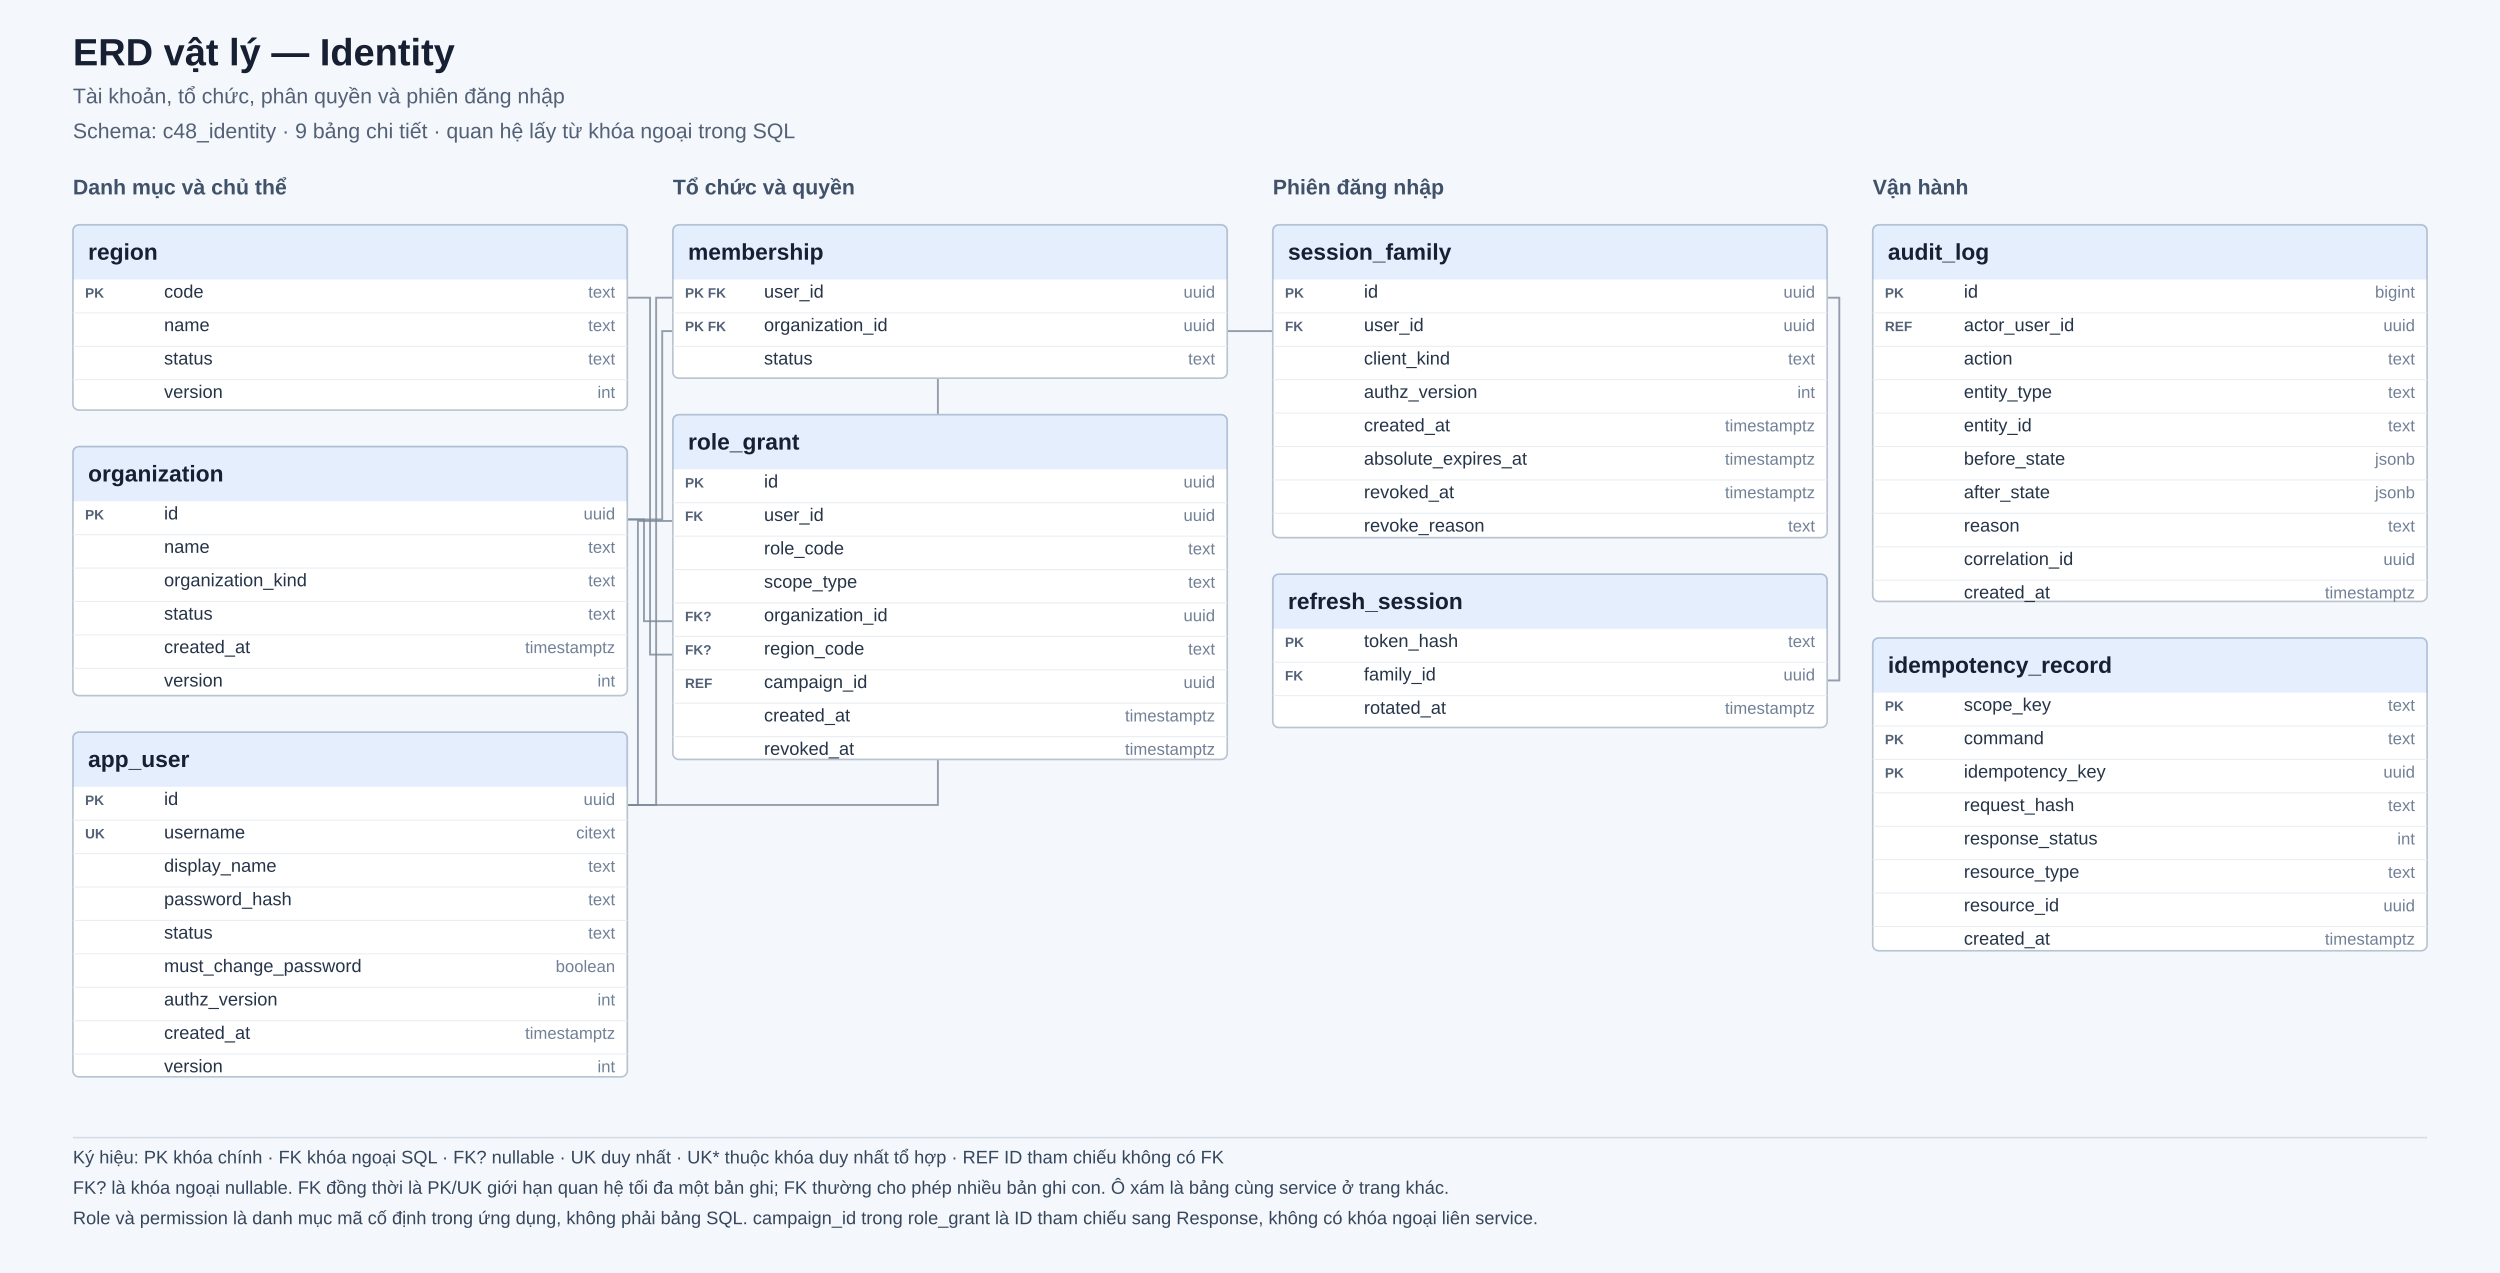
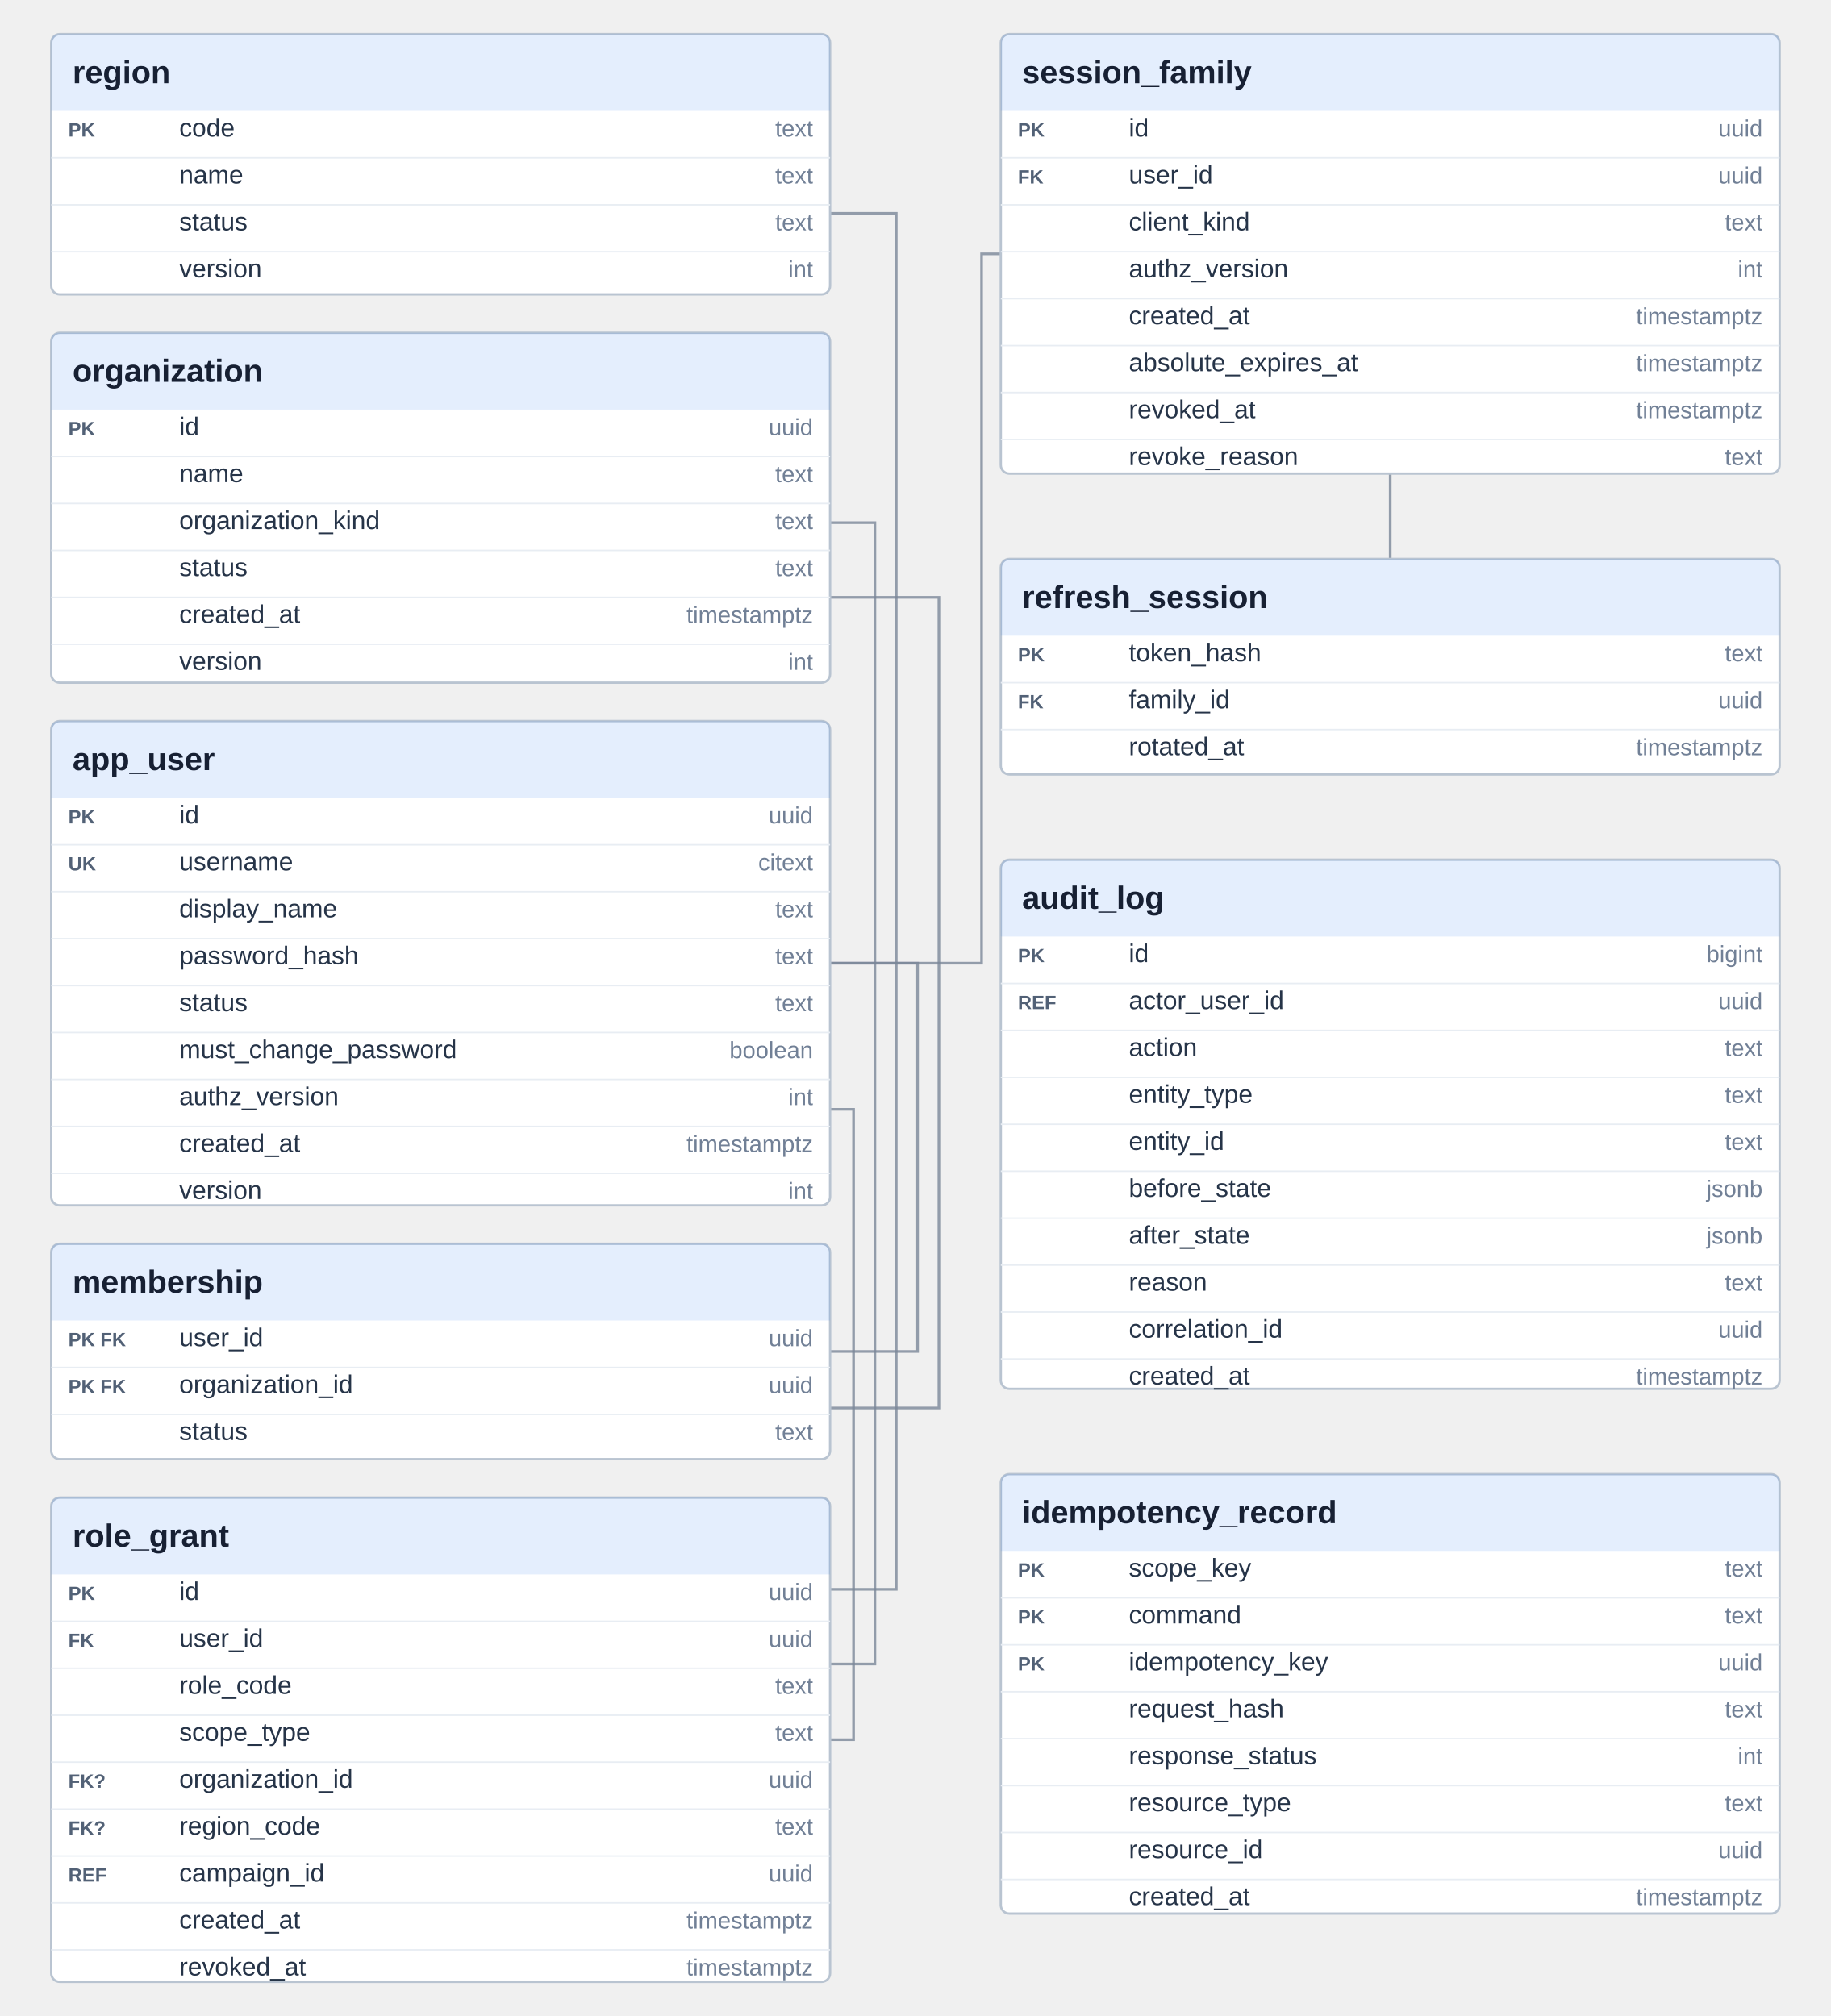
- <svg xmlns="http://www.w3.org/2000/svg" width="1646" height="838" viewBox="0 0 1646 838">
-   <rect width="100%" height="100%" fill="#F4F7FB" />
+ <svg xmlns="http://www.w3.org/2000/svg" width="858" height="945" viewBox="0 0 858 945">
  <style>text{font-family:Arial,"Noto Sans",sans-serif}.title{font-size:25px;font-weight:700;fill:#172033}.subtitle{font-size:14px;fill:#526176}.group{font-size:14px;font-weight:700;fill:#40516A}.table{fill:#FFFFFF;stroke:#B9C4D1;stroke-width:1.1}.stub{fill:#F1F4F8;stroke:#8A97A8;stroke-width:1.2;stroke-dasharray:5 3}.header{font-size:15px;font-weight:700;fill:#172033}.field{font-size:12px;fill:#263448}.type{font-size:11px;fill:#718096}.marker{font-size:9px;font-weight:700;fill:#526176}.note{font-size:12px;fill:#36465C}.edge{fill:none;stroke:#7B8798;stroke-width:1.25;opacity:.8}.edge-label{font-size:10px;font-weight:700;fill:#40516A}</style>
-   <text x="48" y="43" class="title">ERD vật lý — Identity</text>
-   <text x="48" y="68" class="subtitle">Tài khoản, tổ chức, phân quyền và phiên đăng nhập</text>
-   <text x="48" y="91" class="subtitle">Schema: c48_identity · 9 bảng chi tiết · quan hệ lấy từ khóa ngoại trong SQL</text>
-   <text x="48" y="128" class="group">Danh mục và chủ thể</text>
-   <text x="443" y="128" class="group">Tổ chức và quyền</text>
-   <text x="838" y="128" class="group">Phiên đăng nhập</text>
-   <text x="1233" y="128" class="group">Vận hành</text>
-   <path d="M 1203.0 448.0 H 1211.0 V 196.0 H 1203.0" class="edge" />
-   <path d="M 838.0 218.0 H 617.5 V 530.0 H 413.0" class="edge" />
-   <path d="M 443.0 343.0 H 420.0 V 530.0 H 413.0" class="edge" />
-   <path d="M 443.0 409.0 H 424.0 V 342.0 H 413.0" class="edge" />
-   <path d="M 443.0 431.0 H 428.0 V 196.0 H 413.0" class="edge" />
-   <path d="M 443.0 196.0 H 432.0 V 530.0 H 413.0" class="edge" />
-   <path d="M 443.0 218.0 H 436.0 V 342.0 H 413.0" class="edge" />
-   <rect x="48" y="148" width="365" height="122" rx="4" class="table" />
-   <path d="M52,148 H409 Q413,148 413,152 V184 H48 V152 Q48,148 52,148 Z" fill="#3B82F622" />
-   <text x="58" y="171" class="header">region</text>
-   <text x="56" y="196" class="marker">PK</text>
-   <text x="108" y="196" class="field">code</text>
-   <text x="405" y="196" text-anchor="end" class="type">text</text>
-   <line x1="48" y1="206" x2="413" y2="206" stroke="#E8EDF3" stroke-width=".7" />
-   <text x="56" y="218" class="marker" />
-   <text x="108" y="218" class="field">name</text>
-   <text x="405" y="218" text-anchor="end" class="type">text</text>
-   <line x1="48" y1="228" x2="413" y2="228" stroke="#E8EDF3" stroke-width=".7" />
-   <text x="56" y="240" class="marker" />
-   <text x="108" y="240" class="field">status</text>
-   <text x="405" y="240" text-anchor="end" class="type">text</text>
-   <line x1="48" y1="250" x2="413" y2="250" stroke="#E8EDF3" stroke-width=".7" />
-   <text x="56" y="262" class="marker" />
-   <text x="108" y="262" class="field">version</text>
-   <text x="405" y="262" text-anchor="end" class="type">int</text>
-   <rect x="48" y="294" width="365" height="164" rx="4" class="table" />
-   <path d="M52,294 H409 Q413,294 413,298 V330 H48 V298 Q48,294 52,294 Z" fill="#3B82F622" />
-   <text x="58" y="317" class="header">organization</text>
-   <text x="56" y="342" class="marker">PK</text>
-   <text x="108" y="342" class="field">id</text>
-   <text x="405" y="342" text-anchor="end" class="type">uuid</text>
-   <line x1="48" y1="352" x2="413" y2="352" stroke="#E8EDF3" stroke-width=".7" />
-   <text x="56" y="364" class="marker" />
-   <text x="108" y="364" class="field">name</text>
-   <text x="405" y="364" text-anchor="end" class="type">text</text>
-   <line x1="48" y1="374" x2="413" y2="374" stroke="#E8EDF3" stroke-width=".7" />
-   <text x="56" y="386" class="marker" />
-   <text x="108" y="386" class="field">organization_kind</text>
-   <text x="405" y="386" text-anchor="end" class="type">text</text>
-   <line x1="48" y1="396" x2="413" y2="396" stroke="#E8EDF3" stroke-width=".7" />
-   <text x="56" y="408" class="marker" />
-   <text x="108" y="408" class="field">status</text>
-   <text x="405" y="408" text-anchor="end" class="type">text</text>
-   <line x1="48" y1="418" x2="413" y2="418" stroke="#E8EDF3" stroke-width=".7" />
-   <text x="56" y="430" class="marker" />
-   <text x="108" y="430" class="field">created_at</text>
-   <text x="405" y="430" text-anchor="end" class="type">timestamptz</text>
-   <line x1="48" y1="440" x2="413" y2="440" stroke="#E8EDF3" stroke-width=".7" />
-   <text x="56" y="452" class="marker" />
-   <text x="108" y="452" class="field">version</text>
-   <text x="405" y="452" text-anchor="end" class="type">int</text>
-   <rect x="48" y="482" width="365" height="227" rx="4" class="table" />
-   <path d="M52,482 H409 Q413,482 413,486 V518 H48 V486 Q48,482 52,482 Z" fill="#3B82F622" />
-   <text x="58" y="505" class="header">app_user</text>
-   <text x="56" y="530" class="marker">PK</text>
-   <text x="108" y="530" class="field">id</text>
-   <text x="405" y="530" text-anchor="end" class="type">uuid</text>
-   <line x1="48" y1="540" x2="413" y2="540" stroke="#E8EDF3" stroke-width=".7" />
-   <text x="56" y="552" class="marker">UK</text>
-   <text x="108" y="552" class="field">username</text>
-   <text x="405" y="552" text-anchor="end" class="type">citext</text>
-   <line x1="48" y1="562" x2="413" y2="562" stroke="#E8EDF3" stroke-width=".7" />
-   <text x="56" y="574" class="marker" />
-   <text x="108" y="574" class="field">display_name</text>
-   <text x="405" y="574" text-anchor="end" class="type">text</text>
-   <line x1="48" y1="584" x2="413" y2="584" stroke="#E8EDF3" stroke-width=".7" />
-   <text x="56" y="596" class="marker" />
-   <text x="108" y="596" class="field">password_hash</text>
-   <text x="405" y="596" text-anchor="end" class="type">text</text>
-   <line x1="48" y1="606" x2="413" y2="606" stroke="#E8EDF3" stroke-width=".7" />
-   <text x="56" y="618" class="marker" />
-   <text x="108" y="618" class="field">status</text>
-   <text x="405" y="618" text-anchor="end" class="type">text</text>
-   <line x1="48" y1="628" x2="413" y2="628" stroke="#E8EDF3" stroke-width=".7" />
-   <text x="56" y="640" class="marker" />
-   <text x="108" y="640" class="field">must_change_password</text>
-   <text x="405" y="640" text-anchor="end" class="type">boolean</text>
-   <line x1="48" y1="650" x2="413" y2="650" stroke="#E8EDF3" stroke-width=".7" />
-   <text x="56" y="662" class="marker" />
-   <text x="108" y="662" class="field">authz_version</text>
-   <text x="405" y="662" text-anchor="end" class="type">int</text>
-   <line x1="48" y1="672" x2="413" y2="672" stroke="#E8EDF3" stroke-width=".7" />
-   <text x="56" y="684" class="marker" />
-   <text x="108" y="684" class="field">created_at</text>
-   <text x="405" y="684" text-anchor="end" class="type">timestamptz</text>
-   <line x1="48" y1="694" x2="413" y2="694" stroke="#E8EDF3" stroke-width=".7" />
-   <text x="56" y="706" class="marker" />
-   <text x="108" y="706" class="field">version</text>
-   <text x="405" y="706" text-anchor="end" class="type">int</text>
-   <rect x="443" y="148" width="365" height="101" rx="4" class="table" />
-   <path d="M447,148 H804 Q808,148 808,152 V184 H443 V152 Q443,148 447,148 Z" fill="#3B82F622" />
-   <text x="453" y="171" class="header">membership</text>
-   <text x="451" y="196" class="marker">PK FK</text>
-   <text x="503" y="196" class="field">user_id</text>
-   <text x="800" y="196" text-anchor="end" class="type">uuid</text>
-   <line x1="443" y1="206" x2="808" y2="206" stroke="#E8EDF3" stroke-width=".7" />
-   <text x="451" y="218" class="marker">PK FK</text>
-   <text x="503" y="218" class="field">organization_id</text>
-   <text x="800" y="218" text-anchor="end" class="type">uuid</text>
-   <line x1="443" y1="228" x2="808" y2="228" stroke="#E8EDF3" stroke-width=".7" />
-   <text x="451" y="240" class="marker" />
-   <text x="503" y="240" class="field">status</text>
-   <text x="800" y="240" text-anchor="end" class="type">text</text>
-   <rect x="443" y="273" width="365" height="227" rx="4" class="table" />
-   <path d="M447,273 H804 Q808,273 808,277 V309 H443 V277 Q443,273 447,273 Z" fill="#3B82F622" />
-   <text x="453" y="296" class="header">role_grant</text>
-   <text x="451" y="321" class="marker">PK</text>
-   <text x="503" y="321" class="field">id</text>
-   <text x="800" y="321" text-anchor="end" class="type">uuid</text>
-   <line x1="443" y1="331" x2="808" y2="331" stroke="#E8EDF3" stroke-width=".7" />
-   <text x="451" y="343" class="marker">FK</text>
-   <text x="503" y="343" class="field">user_id</text>
-   <text x="800" y="343" text-anchor="end" class="type">uuid</text>
-   <line x1="443" y1="353" x2="808" y2="353" stroke="#E8EDF3" stroke-width=".7" />
-   <text x="451" y="365" class="marker" />
-   <text x="503" y="365" class="field">role_code</text>
-   <text x="800" y="365" text-anchor="end" class="type">text</text>
-   <line x1="443" y1="375" x2="808" y2="375" stroke="#E8EDF3" stroke-width=".7" />
-   <text x="451" y="387" class="marker" />
-   <text x="503" y="387" class="field">scope_type</text>
-   <text x="800" y="387" text-anchor="end" class="type">text</text>
-   <line x1="443" y1="397" x2="808" y2="397" stroke="#E8EDF3" stroke-width=".7" />
-   <text x="451" y="409" class="marker">FK?</text>
-   <text x="503" y="409" class="field">organization_id</text>
-   <text x="800" y="409" text-anchor="end" class="type">uuid</text>
-   <line x1="443" y1="419" x2="808" y2="419" stroke="#E8EDF3" stroke-width=".7" />
-   <text x="451" y="431" class="marker">FK?</text>
-   <text x="503" y="431" class="field">region_code</text>
-   <text x="800" y="431" text-anchor="end" class="type">text</text>
-   <line x1="443" y1="441" x2="808" y2="441" stroke="#E8EDF3" stroke-width=".7" />
-   <text x="451" y="453" class="marker">REF</text>
-   <text x="503" y="453" class="field">campaign_id</text>
-   <text x="800" y="453" text-anchor="end" class="type">uuid</text>
-   <line x1="443" y1="463" x2="808" y2="463" stroke="#E8EDF3" stroke-width=".7" />
-   <text x="451" y="475" class="marker" />
-   <text x="503" y="475" class="field">created_at</text>
-   <text x="800" y="475" text-anchor="end" class="type">timestamptz</text>
-   <line x1="443" y1="485" x2="808" y2="485" stroke="#E8EDF3" stroke-width=".7" />
-   <text x="451" y="497" class="marker" />
-   <text x="503" y="497" class="field">revoked_at</text>
-   <text x="800" y="497" text-anchor="end" class="type">timestamptz</text>
-   <rect x="838" y="148" width="365" height="206" rx="4" class="table" />
-   <path d="M842,148 H1199 Q1203,148 1203,152 V184 H838 V152 Q838,148 842,148 Z" fill="#3B82F622" />
-   <text x="848" y="171" class="header">session_family</text>
-   <text x="846" y="196" class="marker">PK</text>
-   <text x="898" y="196" class="field">id</text>
-   <text x="1195" y="196" text-anchor="end" class="type">uuid</text>
-   <line x1="838" y1="206" x2="1203" y2="206" stroke="#E8EDF3" stroke-width=".7" />
-   <text x="846" y="218" class="marker">FK</text>
-   <text x="898" y="218" class="field">user_id</text>
-   <text x="1195" y="218" text-anchor="end" class="type">uuid</text>
-   <line x1="838" y1="228" x2="1203" y2="228" stroke="#E8EDF3" stroke-width=".7" />
-   <text x="846" y="240" class="marker" />
-   <text x="898" y="240" class="field">client_kind</text>
-   <text x="1195" y="240" text-anchor="end" class="type">text</text>
-   <line x1="838" y1="250" x2="1203" y2="250" stroke="#E8EDF3" stroke-width=".7" />
-   <text x="846" y="262" class="marker" />
-   <text x="898" y="262" class="field">authz_version</text>
-   <text x="1195" y="262" text-anchor="end" class="type">int</text>
-   <line x1="838" y1="272" x2="1203" y2="272" stroke="#E8EDF3" stroke-width=".7" />
-   <text x="846" y="284" class="marker" />
-   <text x="898" y="284" class="field">created_at</text>
-   <text x="1195" y="284" text-anchor="end" class="type">timestamptz</text>
-   <line x1="838" y1="294" x2="1203" y2="294" stroke="#E8EDF3" stroke-width=".7" />
-   <text x="846" y="306" class="marker" />
-   <text x="898" y="306" class="field">absolute_expires_at</text>
-   <text x="1195" y="306" text-anchor="end" class="type">timestamptz</text>
-   <line x1="838" y1="316" x2="1203" y2="316" stroke="#E8EDF3" stroke-width=".7" />
-   <text x="846" y="328" class="marker" />
-   <text x="898" y="328" class="field">revoked_at</text>
-   <text x="1195" y="328" text-anchor="end" class="type">timestamptz</text>
-   <line x1="838" y1="338" x2="1203" y2="338" stroke="#E8EDF3" stroke-width=".7" />
-   <text x="846" y="350" class="marker" />
-   <text x="898" y="350" class="field">revoke_reason</text>
-   <text x="1195" y="350" text-anchor="end" class="type">text</text>
-   <rect x="838" y="378" width="365" height="101" rx="4" class="table" />
-   <path d="M842,378 H1199 Q1203,378 1203,382 V414 H838 V382 Q838,378 842,378 Z" fill="#3B82F622" />
-   <text x="848" y="401" class="header">refresh_session</text>
-   <text x="846" y="426" class="marker">PK</text>
-   <text x="898" y="426" class="field">token_hash</text>
-   <text x="1195" y="426" text-anchor="end" class="type">text</text>
-   <line x1="838" y1="436" x2="1203" y2="436" stroke="#E8EDF3" stroke-width=".7" />
-   <text x="846" y="448" class="marker">FK</text>
-   <text x="898" y="448" class="field">family_id</text>
-   <text x="1195" y="448" text-anchor="end" class="type">uuid</text>
-   <line x1="838" y1="458" x2="1203" y2="458" stroke="#E8EDF3" stroke-width=".7" />
-   <text x="846" y="470" class="marker" />
-   <text x="898" y="470" class="field">rotated_at</text>
-   <text x="1195" y="470" text-anchor="end" class="type">timestamptz</text>
-   <rect x="1233" y="148" width="365" height="248" rx="4" class="table" />
-   <path d="M1237,148 H1594 Q1598,148 1598,152 V184 H1233 V152 Q1233,148 1237,148 Z" fill="#3B82F622" />
-   <text x="1243" y="171" class="header">audit_log</text>
-   <text x="1241" y="196" class="marker">PK</text>
-   <text x="1293" y="196" class="field">id</text>
-   <text x="1590" y="196" text-anchor="end" class="type">bigint</text>
-   <line x1="1233" y1="206" x2="1598" y2="206" stroke="#E8EDF3" stroke-width=".7" />
-   <text x="1241" y="218" class="marker">REF</text>
-   <text x="1293" y="218" class="field">actor_user_id</text>
-   <text x="1590" y="218" text-anchor="end" class="type">uuid</text>
-   <line x1="1233" y1="228" x2="1598" y2="228" stroke="#E8EDF3" stroke-width=".7" />
-   <text x="1241" y="240" class="marker" />
-   <text x="1293" y="240" class="field">action</text>
-   <text x="1590" y="240" text-anchor="end" class="type">text</text>
-   <line x1="1233" y1="250" x2="1598" y2="250" stroke="#E8EDF3" stroke-width=".7" />
-   <text x="1241" y="262" class="marker" />
-   <text x="1293" y="262" class="field">entity_type</text>
-   <text x="1590" y="262" text-anchor="end" class="type">text</text>
-   <line x1="1233" y1="272" x2="1598" y2="272" stroke="#E8EDF3" stroke-width=".7" />
-   <text x="1241" y="284" class="marker" />
-   <text x="1293" y="284" class="field">entity_id</text>
-   <text x="1590" y="284" text-anchor="end" class="type">text</text>
-   <line x1="1233" y1="294" x2="1598" y2="294" stroke="#E8EDF3" stroke-width=".7" />
-   <text x="1241" y="306" class="marker" />
-   <text x="1293" y="306" class="field">before_state</text>
-   <text x="1590" y="306" text-anchor="end" class="type">jsonb</text>
-   <line x1="1233" y1="316" x2="1598" y2="316" stroke="#E8EDF3" stroke-width=".7" />
-   <text x="1241" y="328" class="marker" />
-   <text x="1293" y="328" class="field">after_state</text>
-   <text x="1590" y="328" text-anchor="end" class="type">jsonb</text>
-   <line x1="1233" y1="338" x2="1598" y2="338" stroke="#E8EDF3" stroke-width=".7" />
-   <text x="1241" y="350" class="marker" />
-   <text x="1293" y="350" class="field">reason</text>
-   <text x="1590" y="350" text-anchor="end" class="type">text</text>
-   <line x1="1233" y1="360" x2="1598" y2="360" stroke="#E8EDF3" stroke-width=".7" />
-   <text x="1241" y="372" class="marker" />
-   <text x="1293" y="372" class="field">correlation_id</text>
-   <text x="1590" y="372" text-anchor="end" class="type">uuid</text>
-   <line x1="1233" y1="382" x2="1598" y2="382" stroke="#E8EDF3" stroke-width=".7" />
-   <text x="1241" y="394" class="marker" />
-   <text x="1293" y="394" class="field">created_at</text>
-   <text x="1590" y="394" text-anchor="end" class="type">timestamptz</text>
-   <rect x="1233" y="420" width="365" height="206" rx="4" class="table" />
-   <path d="M1237,420 H1594 Q1598,420 1598,424 V456 H1233 V424 Q1233,420 1237,420 Z" fill="#3B82F622" />
-   <text x="1243" y="443" class="header">idempotency_record</text>
-   <text x="1241" y="468" class="marker">PK</text>
-   <text x="1293" y="468" class="field">scope_key</text>
-   <text x="1590" y="468" text-anchor="end" class="type">text</text>
-   <line x1="1233" y1="478" x2="1598" y2="478" stroke="#E8EDF3" stroke-width=".7" />
-   <text x="1241" y="490" class="marker">PK</text>
-   <text x="1293" y="490" class="field">command</text>
-   <text x="1590" y="490" text-anchor="end" class="type">text</text>
-   <line x1="1233" y1="500" x2="1598" y2="500" stroke="#E8EDF3" stroke-width=".7" />
-   <text x="1241" y="512" class="marker">PK</text>
-   <text x="1293" y="512" class="field">idempotency_key</text>
-   <text x="1590" y="512" text-anchor="end" class="type">uuid</text>
-   <line x1="1233" y1="522" x2="1598" y2="522" stroke="#E8EDF3" stroke-width=".7" />
-   <text x="1241" y="534" class="marker" />
-   <text x="1293" y="534" class="field">request_hash</text>
-   <text x="1590" y="534" text-anchor="end" class="type">text</text>
-   <line x1="1233" y1="544" x2="1598" y2="544" stroke="#E8EDF3" stroke-width=".7" />
-   <text x="1241" y="556" class="marker" />
-   <text x="1293" y="556" class="field">response_status</text>
-   <text x="1590" y="556" text-anchor="end" class="type">int</text>
-   <line x1="1233" y1="566" x2="1598" y2="566" stroke="#E8EDF3" stroke-width=".7" />
-   <text x="1241" y="578" class="marker" />
-   <text x="1293" y="578" class="field">resource_type</text>
-   <text x="1590" y="578" text-anchor="end" class="type">text</text>
-   <line x1="1233" y1="588" x2="1598" y2="588" stroke="#E8EDF3" stroke-width=".7" />
-   <text x="1241" y="600" class="marker" />
-   <text x="1293" y="600" class="field">resource_id</text>
-   <text x="1590" y="600" text-anchor="end" class="type">uuid</text>
-   <line x1="1233" y1="610" x2="1598" y2="610" stroke="#E8EDF3" stroke-width=".7" />
-   <text x="1241" y="622" class="marker" />
-   <text x="1293" y="622" class="field">created_at</text>
-   <text x="1590" y="622" text-anchor="end" class="type">timestamptz</text>
-   <line x1="48" y1="749" x2="1598" y2="749" stroke="#D4DCE6" />
-   <text x="48" y="766" class="note">Ký hiệu: PK khóa chính · FK khóa ngoại SQL · FK? nullable · UK duy nhất · UK* thuộc khóa duy nhất tổ hợp · REF ID tham chiếu không có FK</text>
-   <text x="48" y="786" class="note">FK? là khóa ngoại nullable. FK đồng thời là PK/UK giới hạn quan hệ tối đa một bản ghi; FK thường cho phép nhiều bản ghi con. Ô xám là bảng cùng service ở trang khác.</text>
-   <text x="48" y="806" class="note">Role và permission là danh mục mã cố định trong ứng dụng, không phải bảng SQL. campaign_id trong role_grant là ID tham chiếu sang Response, không có khóa ngoại liên service.</text>
+   <path d="M 651.5 262 V 222" class="edge" />
+   <path d="M 469 119 H 460 V 451.5 H 389" class="edge" />
+   <path d="M 389 815.5 H 400 V 520 H 389" class="edge" />
+   <path d="M 389 780 H 410 V 245 H 389" class="edge" />
+   <path d="M 389 745 H 420 V 100 H 389" class="edge" />
+   <path d="M 389 633.5 H 430 V 451.5 H 389" class="edge" />
+   <path d="M 389 660 H 440 V 280 H 389" class="edge" />
+   <g transform="translate(-24 -132)">
+     <rect x="48" y="148" width="365" height="122" rx="4" class="table" />
+     <path d="M52,148 H409 Q413,148 413,152 V184 H48 V152 Q48,148 52,148 Z" fill="#3B82F622" />
+     <text x="58" y="171" class="header">region</text>
+     <text x="56" y="196" class="marker">PK</text>
+     <text x="108" y="196" class="field">code</text>
+     <text x="405" y="196" text-anchor="end" class="type">text</text>
+     <line x1="48" y1="206" x2="413" y2="206" stroke="#E8EDF3" stroke-width=".7" />
+     <text x="56" y="218" class="marker" />
+     <text x="108" y="218" class="field">name</text>
+     <text x="405" y="218" text-anchor="end" class="type">text</text>
+     <line x1="48" y1="228" x2="413" y2="228" stroke="#E8EDF3" stroke-width=".7" />
+     <text x="56" y="240" class="marker" />
+     <text x="108" y="240" class="field">status</text>
+     <text x="405" y="240" text-anchor="end" class="type">text</text>
+     <line x1="48" y1="250" x2="413" y2="250" stroke="#E8EDF3" stroke-width=".7" />
+     <text x="56" y="262" class="marker" />
+     <text x="108" y="262" class="field">version</text>
+     <text x="405" y="262" text-anchor="end" class="type">int</text>
+   </g>
+   <g transform="translate(-24 -138)">
+     <rect x="48" y="294" width="365" height="164" rx="4" class="table" />
+     <path d="M52,294 H409 Q413,294 413,298 V330 H48 V298 Q48,294 52,294 Z" fill="#3B82F622" />
+     <text x="58" y="317" class="header">organization</text>
+     <text x="56" y="342" class="marker">PK</text>
+     <text x="108" y="342" class="field">id</text>
+     <text x="405" y="342" text-anchor="end" class="type">uuid</text>
+     <line x1="48" y1="352" x2="413" y2="352" stroke="#E8EDF3" stroke-width=".7" />
+     <text x="56" y="364" class="marker" />
+     <text x="108" y="364" class="field">name</text>
+     <text x="405" y="364" text-anchor="end" class="type">text</text>
+     <line x1="48" y1="374" x2="413" y2="374" stroke="#E8EDF3" stroke-width=".7" />
+     <text x="56" y="386" class="marker" />
+     <text x="108" y="386" class="field">organization_kind</text>
+     <text x="405" y="386" text-anchor="end" class="type">text</text>
+     <line x1="48" y1="396" x2="413" y2="396" stroke="#E8EDF3" stroke-width=".7" />
+     <text x="56" y="408" class="marker" />
+     <text x="108" y="408" class="field">status</text>
+     <text x="405" y="408" text-anchor="end" class="type">text</text>
+     <line x1="48" y1="418" x2="413" y2="418" stroke="#E8EDF3" stroke-width=".7" />
+     <text x="56" y="430" class="marker" />
+     <text x="108" y="430" class="field">created_at</text>
+     <text x="405" y="430" text-anchor="end" class="type">timestamptz</text>
+     <line x1="48" y1="440" x2="413" y2="440" stroke="#E8EDF3" stroke-width=".7" />
+     <text x="56" y="452" class="marker" />
+     <text x="108" y="452" class="field">version</text>
+     <text x="405" y="452" text-anchor="end" class="type">int</text>
+   </g>
+   <g transform="translate(-24 -144)">
+     <rect x="48" y="482" width="365" height="227" rx="4" class="table" />
+     <path d="M52,482 H409 Q413,482 413,486 V518 H48 V486 Q48,482 52,482 Z" fill="#3B82F622" />
+     <text x="58" y="505" class="header">app_user</text>
+     <text x="56" y="530" class="marker">PK</text>
+     <text x="108" y="530" class="field">id</text>
+     <text x="405" y="530" text-anchor="end" class="type">uuid</text>
+     <line x1="48" y1="540" x2="413" y2="540" stroke="#E8EDF3" stroke-width=".7" />
+     <text x="56" y="552" class="marker">UK</text>
+     <text x="108" y="552" class="field">username</text>
+     <text x="405" y="552" text-anchor="end" class="type">citext</text>
+     <line x1="48" y1="562" x2="413" y2="562" stroke="#E8EDF3" stroke-width=".7" />
+     <text x="56" y="574" class="marker" />
+     <text x="108" y="574" class="field">display_name</text>
+     <text x="405" y="574" text-anchor="end" class="type">text</text>
+     <line x1="48" y1="584" x2="413" y2="584" stroke="#E8EDF3" stroke-width=".7" />
+     <text x="56" y="596" class="marker" />
+     <text x="108" y="596" class="field">password_hash</text>
+     <text x="405" y="596" text-anchor="end" class="type">text</text>
+     <line x1="48" y1="606" x2="413" y2="606" stroke="#E8EDF3" stroke-width=".7" />
+     <text x="56" y="618" class="marker" />
+     <text x="108" y="618" class="field">status</text>
+     <text x="405" y="618" text-anchor="end" class="type">text</text>
+     <line x1="48" y1="628" x2="413" y2="628" stroke="#E8EDF3" stroke-width=".7" />
+     <text x="56" y="640" class="marker" />
+     <text x="108" y="640" class="field">must_change_password</text>
+     <text x="405" y="640" text-anchor="end" class="type">boolean</text>
+     <line x1="48" y1="650" x2="413" y2="650" stroke="#E8EDF3" stroke-width=".7" />
+     <text x="56" y="662" class="marker" />
+     <text x="108" y="662" class="field">authz_version</text>
+     <text x="405" y="662" text-anchor="end" class="type">int</text>
+     <line x1="48" y1="672" x2="413" y2="672" stroke="#E8EDF3" stroke-width=".7" />
+     <text x="56" y="684" class="marker" />
+     <text x="108" y="684" class="field">created_at</text>
+     <text x="405" y="684" text-anchor="end" class="type">timestamptz</text>
+     <line x1="48" y1="694" x2="413" y2="694" stroke="#E8EDF3" stroke-width=".7" />
+     <text x="56" y="706" class="marker" />
+     <text x="108" y="706" class="field">version</text>
+     <text x="405" y="706" text-anchor="end" class="type">int</text>
+   </g>
+   <g transform="translate(-419 435)">
+     <rect x="443" y="148" width="365" height="101" rx="4" class="table" />
+     <path d="M447,148 H804 Q808,148 808,152 V184 H443 V152 Q443,148 447,148 Z" fill="#3B82F622" />
+     <text x="453" y="171" class="header">membership</text>
+     <text x="451" y="196" class="marker">PK FK</text>
+     <text x="503" y="196" class="field">user_id</text>
+     <text x="800" y="196" text-anchor="end" class="type">uuid</text>
+     <line x1="443" y1="206" x2="808" y2="206" stroke="#E8EDF3" stroke-width=".7" />
+     <text x="451" y="218" class="marker">PK FK</text>
+     <text x="503" y="218" class="field">organization_id</text>
+     <text x="800" y="218" text-anchor="end" class="type">uuid</text>
+     <line x1="443" y1="228" x2="808" y2="228" stroke="#E8EDF3" stroke-width=".7" />
+     <text x="451" y="240" class="marker" />
+     <text x="503" y="240" class="field">status</text>
+     <text x="800" y="240" text-anchor="end" class="type">text</text>
+   </g>
+   <g transform="translate(-419 429)">
+     <rect x="443" y="273" width="365" height="227" rx="4" class="table" />
+     <path d="M447,273 H804 Q808,273 808,277 V309 H443 V277 Q443,273 447,273 Z" fill="#3B82F622" />
+     <text x="453" y="296" class="header">role_grant</text>
+     <text x="451" y="321" class="marker">PK</text>
+     <text x="503" y="321" class="field">id</text>
+     <text x="800" y="321" text-anchor="end" class="type">uuid</text>
+     <line x1="443" y1="331" x2="808" y2="331" stroke="#E8EDF3" stroke-width=".7" />
+     <text x="451" y="343" class="marker">FK</text>
+     <text x="503" y="343" class="field">user_id</text>
+     <text x="800" y="343" text-anchor="end" class="type">uuid</text>
+     <line x1="443" y1="353" x2="808" y2="353" stroke="#E8EDF3" stroke-width=".7" />
+     <text x="451" y="365" class="marker" />
+     <text x="503" y="365" class="field">role_code</text>
+     <text x="800" y="365" text-anchor="end" class="type">text</text>
+     <line x1="443" y1="375" x2="808" y2="375" stroke="#E8EDF3" stroke-width=".7" />
+     <text x="451" y="387" class="marker" />
+     <text x="503" y="387" class="field">scope_type</text>
+     <text x="800" y="387" text-anchor="end" class="type">text</text>
+     <line x1="443" y1="397" x2="808" y2="397" stroke="#E8EDF3" stroke-width=".7" />
+     <text x="451" y="409" class="marker">FK?</text>
+     <text x="503" y="409" class="field">organization_id</text>
+     <text x="800" y="409" text-anchor="end" class="type">uuid</text>
+     <line x1="443" y1="419" x2="808" y2="419" stroke="#E8EDF3" stroke-width=".7" />
+     <text x="451" y="431" class="marker">FK?</text>
+     <text x="503" y="431" class="field">region_code</text>
+     <text x="800" y="431" text-anchor="end" class="type">text</text>
+     <line x1="443" y1="441" x2="808" y2="441" stroke="#E8EDF3" stroke-width=".7" />
+     <text x="451" y="453" class="marker">REF</text>
+     <text x="503" y="453" class="field">campaign_id</text>
+     <text x="800" y="453" text-anchor="end" class="type">uuid</text>
+     <line x1="443" y1="463" x2="808" y2="463" stroke="#E8EDF3" stroke-width=".7" />
+     <text x="451" y="475" class="marker" />
+     <text x="503" y="475" class="field">created_at</text>
+     <text x="800" y="475" text-anchor="end" class="type">timestamptz</text>
+     <line x1="443" y1="485" x2="808" y2="485" stroke="#E8EDF3" stroke-width=".7" />
+     <text x="451" y="497" class="marker" />
+     <text x="503" y="497" class="field">revoked_at</text>
+     <text x="800" y="497" text-anchor="end" class="type">timestamptz</text>
+   </g>
+   <g transform="translate(-369 -132)">
+     <rect x="838" y="148" width="365" height="206" rx="4" class="table" />
+     <path d="M842,148 H1199 Q1203,148 1203,152 V184 H838 V152 Q838,148 842,148 Z" fill="#3B82F622" />
+     <text x="848" y="171" class="header">session_family</text>
+     <text x="846" y="196" class="marker">PK</text>
+     <text x="898" y="196" class="field">id</text>
+     <text x="1195" y="196" text-anchor="end" class="type">uuid</text>
+     <line x1="838" y1="206" x2="1203" y2="206" stroke="#E8EDF3" stroke-width=".7" />
+     <text x="846" y="218" class="marker">FK</text>
+     <text x="898" y="218" class="field">user_id</text>
+     <text x="1195" y="218" text-anchor="end" class="type">uuid</text>
+     <line x1="838" y1="228" x2="1203" y2="228" stroke="#E8EDF3" stroke-width=".7" />
+     <text x="846" y="240" class="marker" />
+     <text x="898" y="240" class="field">client_kind</text>
+     <text x="1195" y="240" text-anchor="end" class="type">text</text>
+     <line x1="838" y1="250" x2="1203" y2="250" stroke="#E8EDF3" stroke-width=".7" />
+     <text x="846" y="262" class="marker" />
+     <text x="898" y="262" class="field">authz_version</text>
+     <text x="1195" y="262" text-anchor="end" class="type">int</text>
+     <line x1="838" y1="272" x2="1203" y2="272" stroke="#E8EDF3" stroke-width=".7" />
+     <text x="846" y="284" class="marker" />
+     <text x="898" y="284" class="field">created_at</text>
+     <text x="1195" y="284" text-anchor="end" class="type">timestamptz</text>
+     <line x1="838" y1="294" x2="1203" y2="294" stroke="#E8EDF3" stroke-width=".7" />
+     <text x="846" y="306" class="marker" />
+     <text x="898" y="306" class="field">absolute_expires_at</text>
+     <text x="1195" y="306" text-anchor="end" class="type">timestamptz</text>
+     <line x1="838" y1="316" x2="1203" y2="316" stroke="#E8EDF3" stroke-width=".7" />
+     <text x="846" y="328" class="marker" />
+     <text x="898" y="328" class="field">revoked_at</text>
+     <text x="1195" y="328" text-anchor="end" class="type">timestamptz</text>
+     <line x1="838" y1="338" x2="1203" y2="338" stroke="#E8EDF3" stroke-width=".7" />
+     <text x="846" y="350" class="marker" />
+     <text x="898" y="350" class="field">revoke_reason</text>
+     <text x="1195" y="350" text-anchor="end" class="type">text</text>
+   </g>
+   <g transform="translate(-369 -116)">
+     <rect x="838" y="378" width="365" height="101" rx="4" class="table" />
+     <path d="M842,378 H1199 Q1203,378 1203,382 V414 H838 V382 Q838,378 842,378 Z" fill="#3B82F622" />
+     <text x="848" y="401" class="header">refresh_session</text>
+     <text x="846" y="426" class="marker">PK</text>
+     <text x="898" y="426" class="field">token_hash</text>
+     <text x="1195" y="426" text-anchor="end" class="type">text</text>
+     <line x1="838" y1="436" x2="1203" y2="436" stroke="#E8EDF3" stroke-width=".7" />
+     <text x="846" y="448" class="marker">FK</text>
+     <text x="898" y="448" class="field">family_id</text>
+     <text x="1195" y="448" text-anchor="end" class="type">uuid</text>
+     <line x1="838" y1="458" x2="1203" y2="458" stroke="#E8EDF3" stroke-width=".7" />
+     <text x="846" y="470" class="marker" />
+     <text x="898" y="470" class="field">rotated_at</text>
+     <text x="1195" y="470" text-anchor="end" class="type">timestamptz</text>
+   </g>
+   <g transform="translate(-764 255)">
+     <rect x="1233" y="148" width="365" height="248" rx="4" class="table" />
+     <path d="M1237,148 H1594 Q1598,148 1598,152 V184 H1233 V152 Q1233,148 1237,148 Z" fill="#3B82F622" />
+     <text x="1243" y="171" class="header">audit_log</text>
+     <text x="1241" y="196" class="marker">PK</text>
+     <text x="1293" y="196" class="field">id</text>
+     <text x="1590" y="196" text-anchor="end" class="type">bigint</text>
+     <line x1="1233" y1="206" x2="1598" y2="206" stroke="#E8EDF3" stroke-width=".7" />
+     <text x="1241" y="218" class="marker">REF</text>
+     <text x="1293" y="218" class="field">actor_user_id</text>
+     <text x="1590" y="218" text-anchor="end" class="type">uuid</text>
+     <line x1="1233" y1="228" x2="1598" y2="228" stroke="#E8EDF3" stroke-width=".7" />
+     <text x="1241" y="240" class="marker" />
+     <text x="1293" y="240" class="field">action</text>
+     <text x="1590" y="240" text-anchor="end" class="type">text</text>
+     <line x1="1233" y1="250" x2="1598" y2="250" stroke="#E8EDF3" stroke-width=".7" />
+     <text x="1241" y="262" class="marker" />
+     <text x="1293" y="262" class="field">entity_type</text>
+     <text x="1590" y="262" text-anchor="end" class="type">text</text>
+     <line x1="1233" y1="272" x2="1598" y2="272" stroke="#E8EDF3" stroke-width=".7" />
+     <text x="1241" y="284" class="marker" />
+     <text x="1293" y="284" class="field">entity_id</text>
+     <text x="1590" y="284" text-anchor="end" class="type">text</text>
+     <line x1="1233" y1="294" x2="1598" y2="294" stroke="#E8EDF3" stroke-width=".7" />
+     <text x="1241" y="306" class="marker" />
+     <text x="1293" y="306" class="field">before_state</text>
+     <text x="1590" y="306" text-anchor="end" class="type">jsonb</text>
+     <line x1="1233" y1="316" x2="1598" y2="316" stroke="#E8EDF3" stroke-width=".7" />
+     <text x="1241" y="328" class="marker" />
+     <text x="1293" y="328" class="field">after_state</text>
+     <text x="1590" y="328" text-anchor="end" class="type">jsonb</text>
+     <line x1="1233" y1="338" x2="1598" y2="338" stroke="#E8EDF3" stroke-width=".7" />
+     <text x="1241" y="350" class="marker" />
+     <text x="1293" y="350" class="field">reason</text>
+     <text x="1590" y="350" text-anchor="end" class="type">text</text>
+     <line x1="1233" y1="360" x2="1598" y2="360" stroke="#E8EDF3" stroke-width=".7" />
+     <text x="1241" y="372" class="marker" />
+     <text x="1293" y="372" class="field">correlation_id</text>
+     <text x="1590" y="372" text-anchor="end" class="type">uuid</text>
+     <line x1="1233" y1="382" x2="1598" y2="382" stroke="#E8EDF3" stroke-width=".7" />
+     <text x="1241" y="394" class="marker" />
+     <text x="1293" y="394" class="field">created_at</text>
+     <text x="1590" y="394" text-anchor="end" class="type">timestamptz</text>
+   </g>
+   <g transform="translate(-764 271)">
+     <rect x="1233" y="420" width="365" height="206" rx="4" class="table" />
+     <path d="M1237,420 H1594 Q1598,420 1598,424 V456 H1233 V424 Q1233,420 1237,420 Z" fill="#3B82F622" />
+     <text x="1243" y="443" class="header">idempotency_record</text>
+     <text x="1241" y="468" class="marker">PK</text>
+     <text x="1293" y="468" class="field">scope_key</text>
+     <text x="1590" y="468" text-anchor="end" class="type">text</text>
+     <line x1="1233" y1="478" x2="1598" y2="478" stroke="#E8EDF3" stroke-width=".7" />
+     <text x="1241" y="490" class="marker">PK</text>
+     <text x="1293" y="490" class="field">command</text>
+     <text x="1590" y="490" text-anchor="end" class="type">text</text>
+     <line x1="1233" y1="500" x2="1598" y2="500" stroke="#E8EDF3" stroke-width=".7" />
+     <text x="1241" y="512" class="marker">PK</text>
+     <text x="1293" y="512" class="field">idempotency_key</text>
+     <text x="1590" y="512" text-anchor="end" class="type">uuid</text>
+     <line x1="1233" y1="522" x2="1598" y2="522" stroke="#E8EDF3" stroke-width=".7" />
+     <text x="1241" y="534" class="marker" />
+     <text x="1293" y="534" class="field">request_hash</text>
+     <text x="1590" y="534" text-anchor="end" class="type">text</text>
+     <line x1="1233" y1="544" x2="1598" y2="544" stroke="#E8EDF3" stroke-width=".7" />
+     <text x="1241" y="556" class="marker" />
+     <text x="1293" y="556" class="field">response_status</text>
+     <text x="1590" y="556" text-anchor="end" class="type">int</text>
+     <line x1="1233" y1="566" x2="1598" y2="566" stroke="#E8EDF3" stroke-width=".7" />
+     <text x="1241" y="578" class="marker" />
+     <text x="1293" y="578" class="field">resource_type</text>
+     <text x="1590" y="578" text-anchor="end" class="type">text</text>
+     <line x1="1233" y1="588" x2="1598" y2="588" stroke="#E8EDF3" stroke-width=".7" />
+     <text x="1241" y="600" class="marker" />
+     <text x="1293" y="600" class="field">resource_id</text>
+     <text x="1590" y="600" text-anchor="end" class="type">uuid</text>
+     <line x1="1233" y1="610" x2="1598" y2="610" stroke="#E8EDF3" stroke-width=".7" />
+     <text x="1241" y="622" class="marker" />
+     <text x="1293" y="622" class="field">created_at</text>
+     <text x="1590" y="622" text-anchor="end" class="type">timestamptz</text>
+   </g>
</svg>
